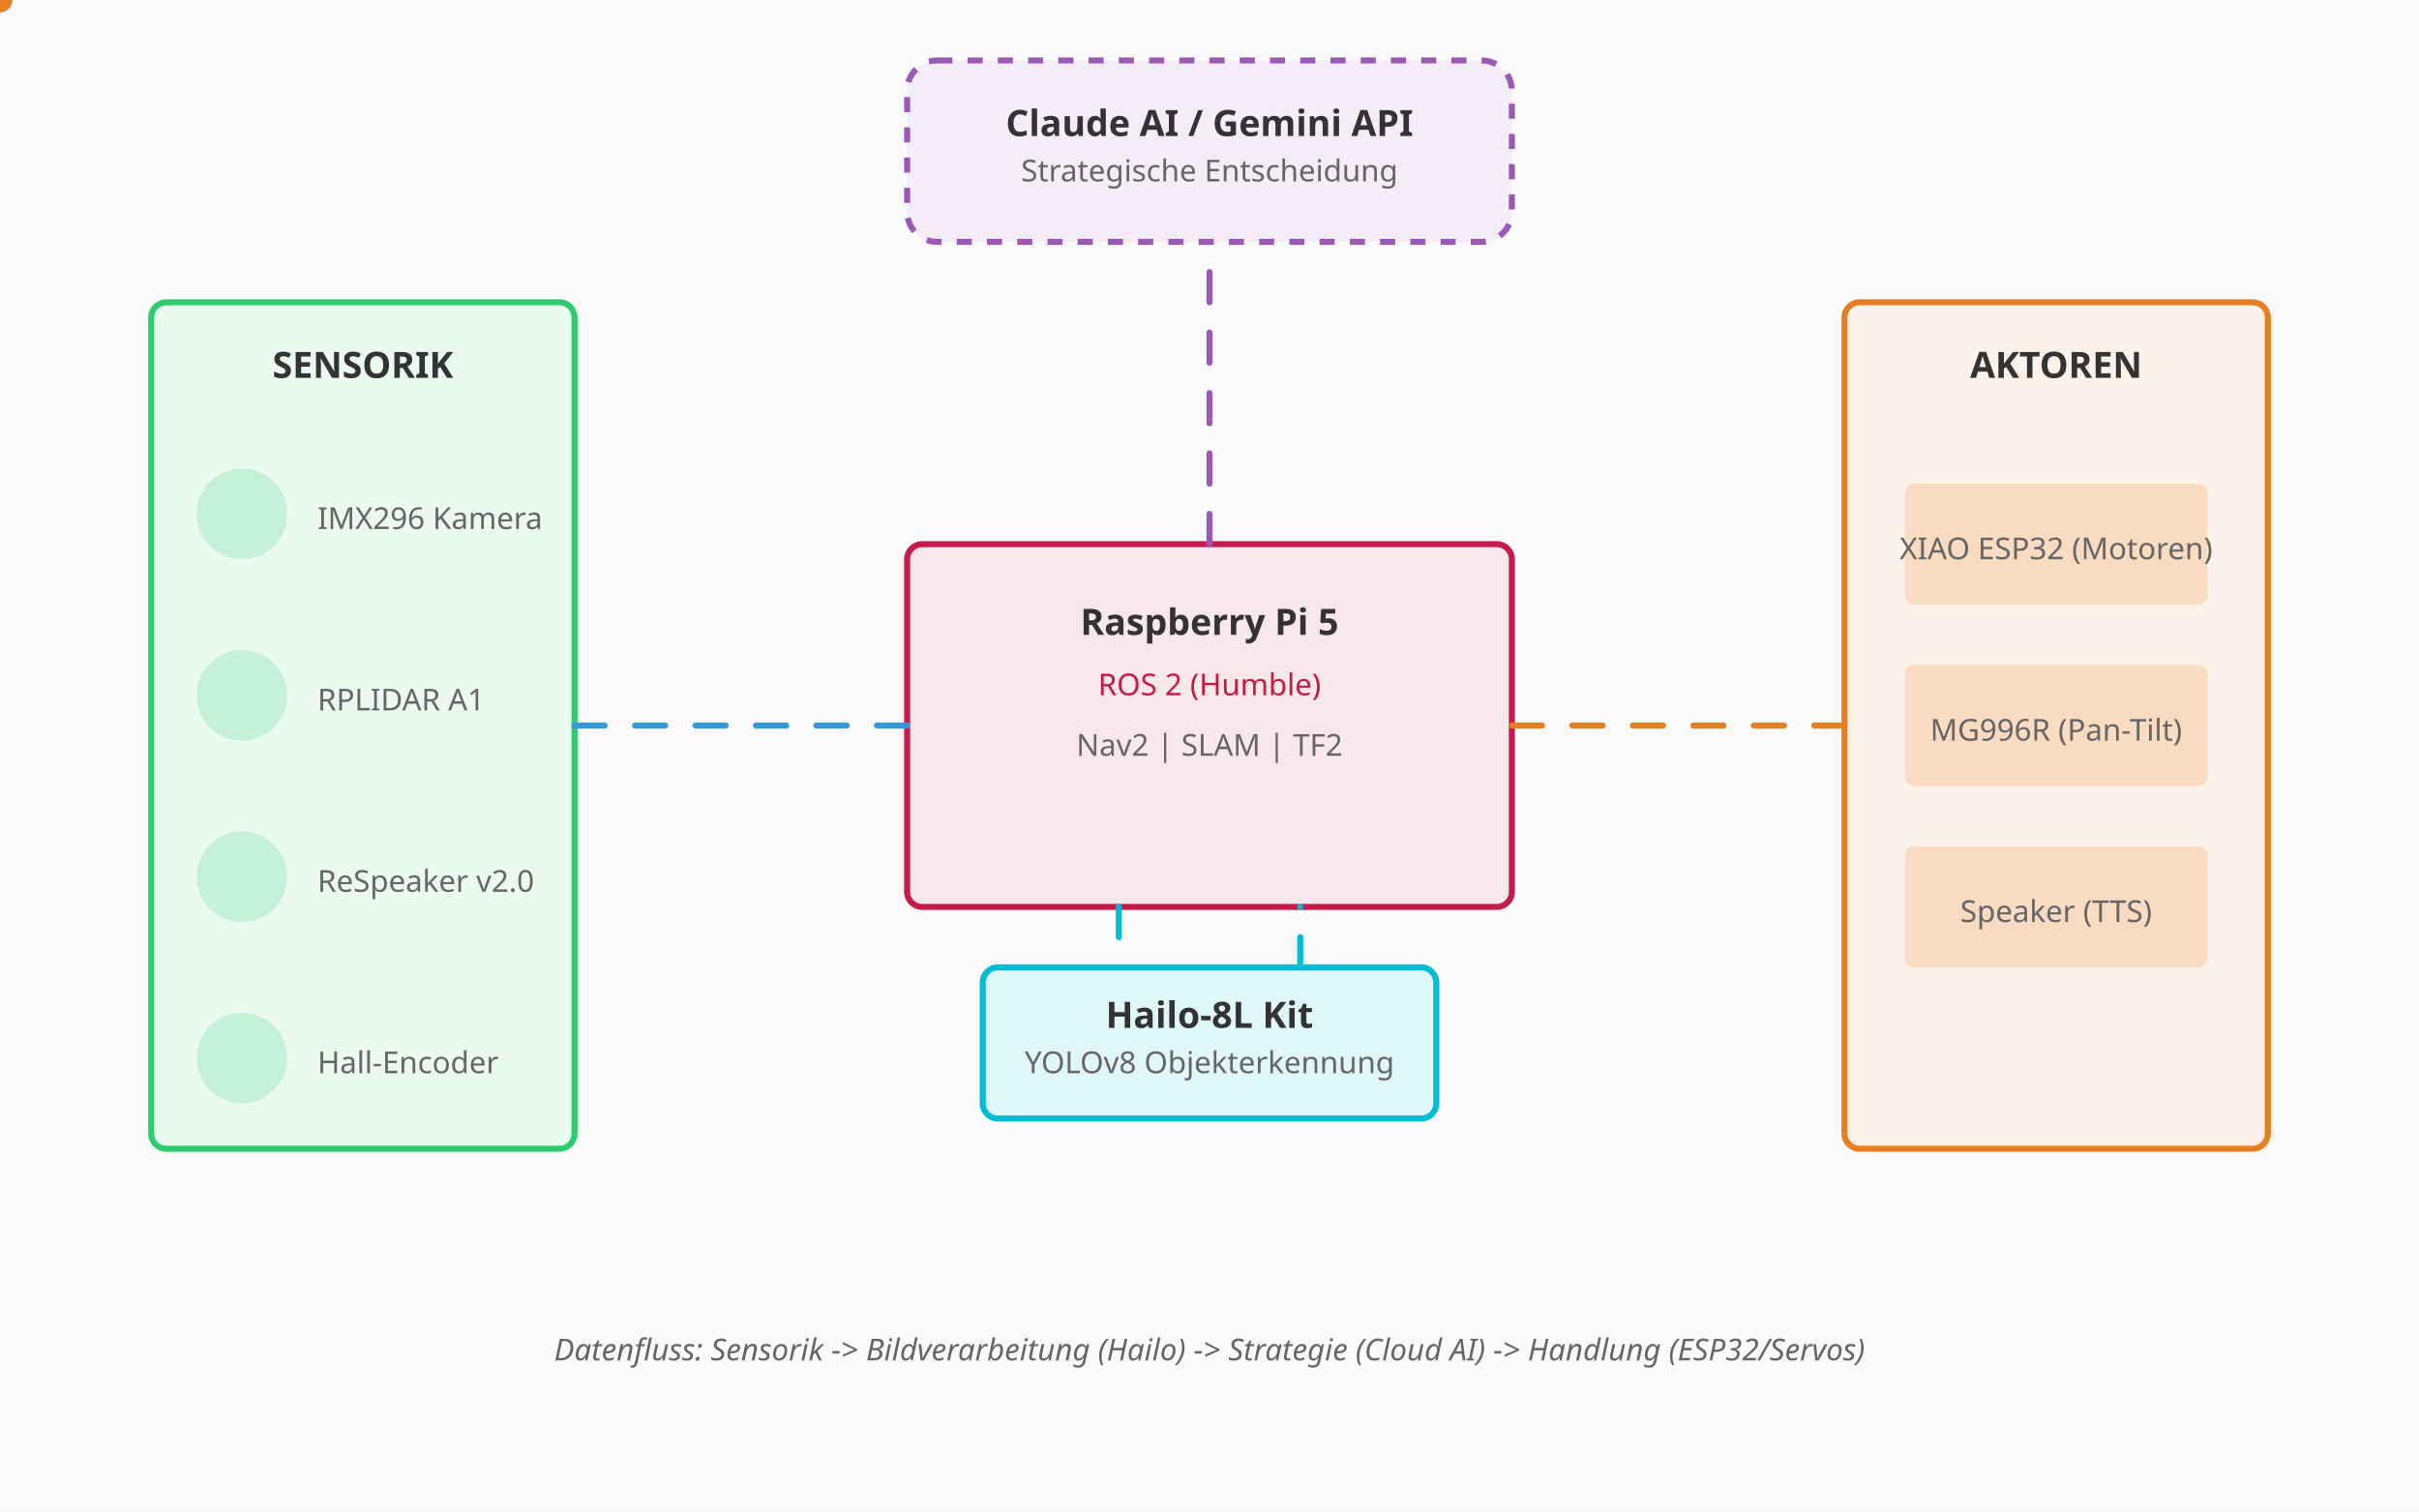
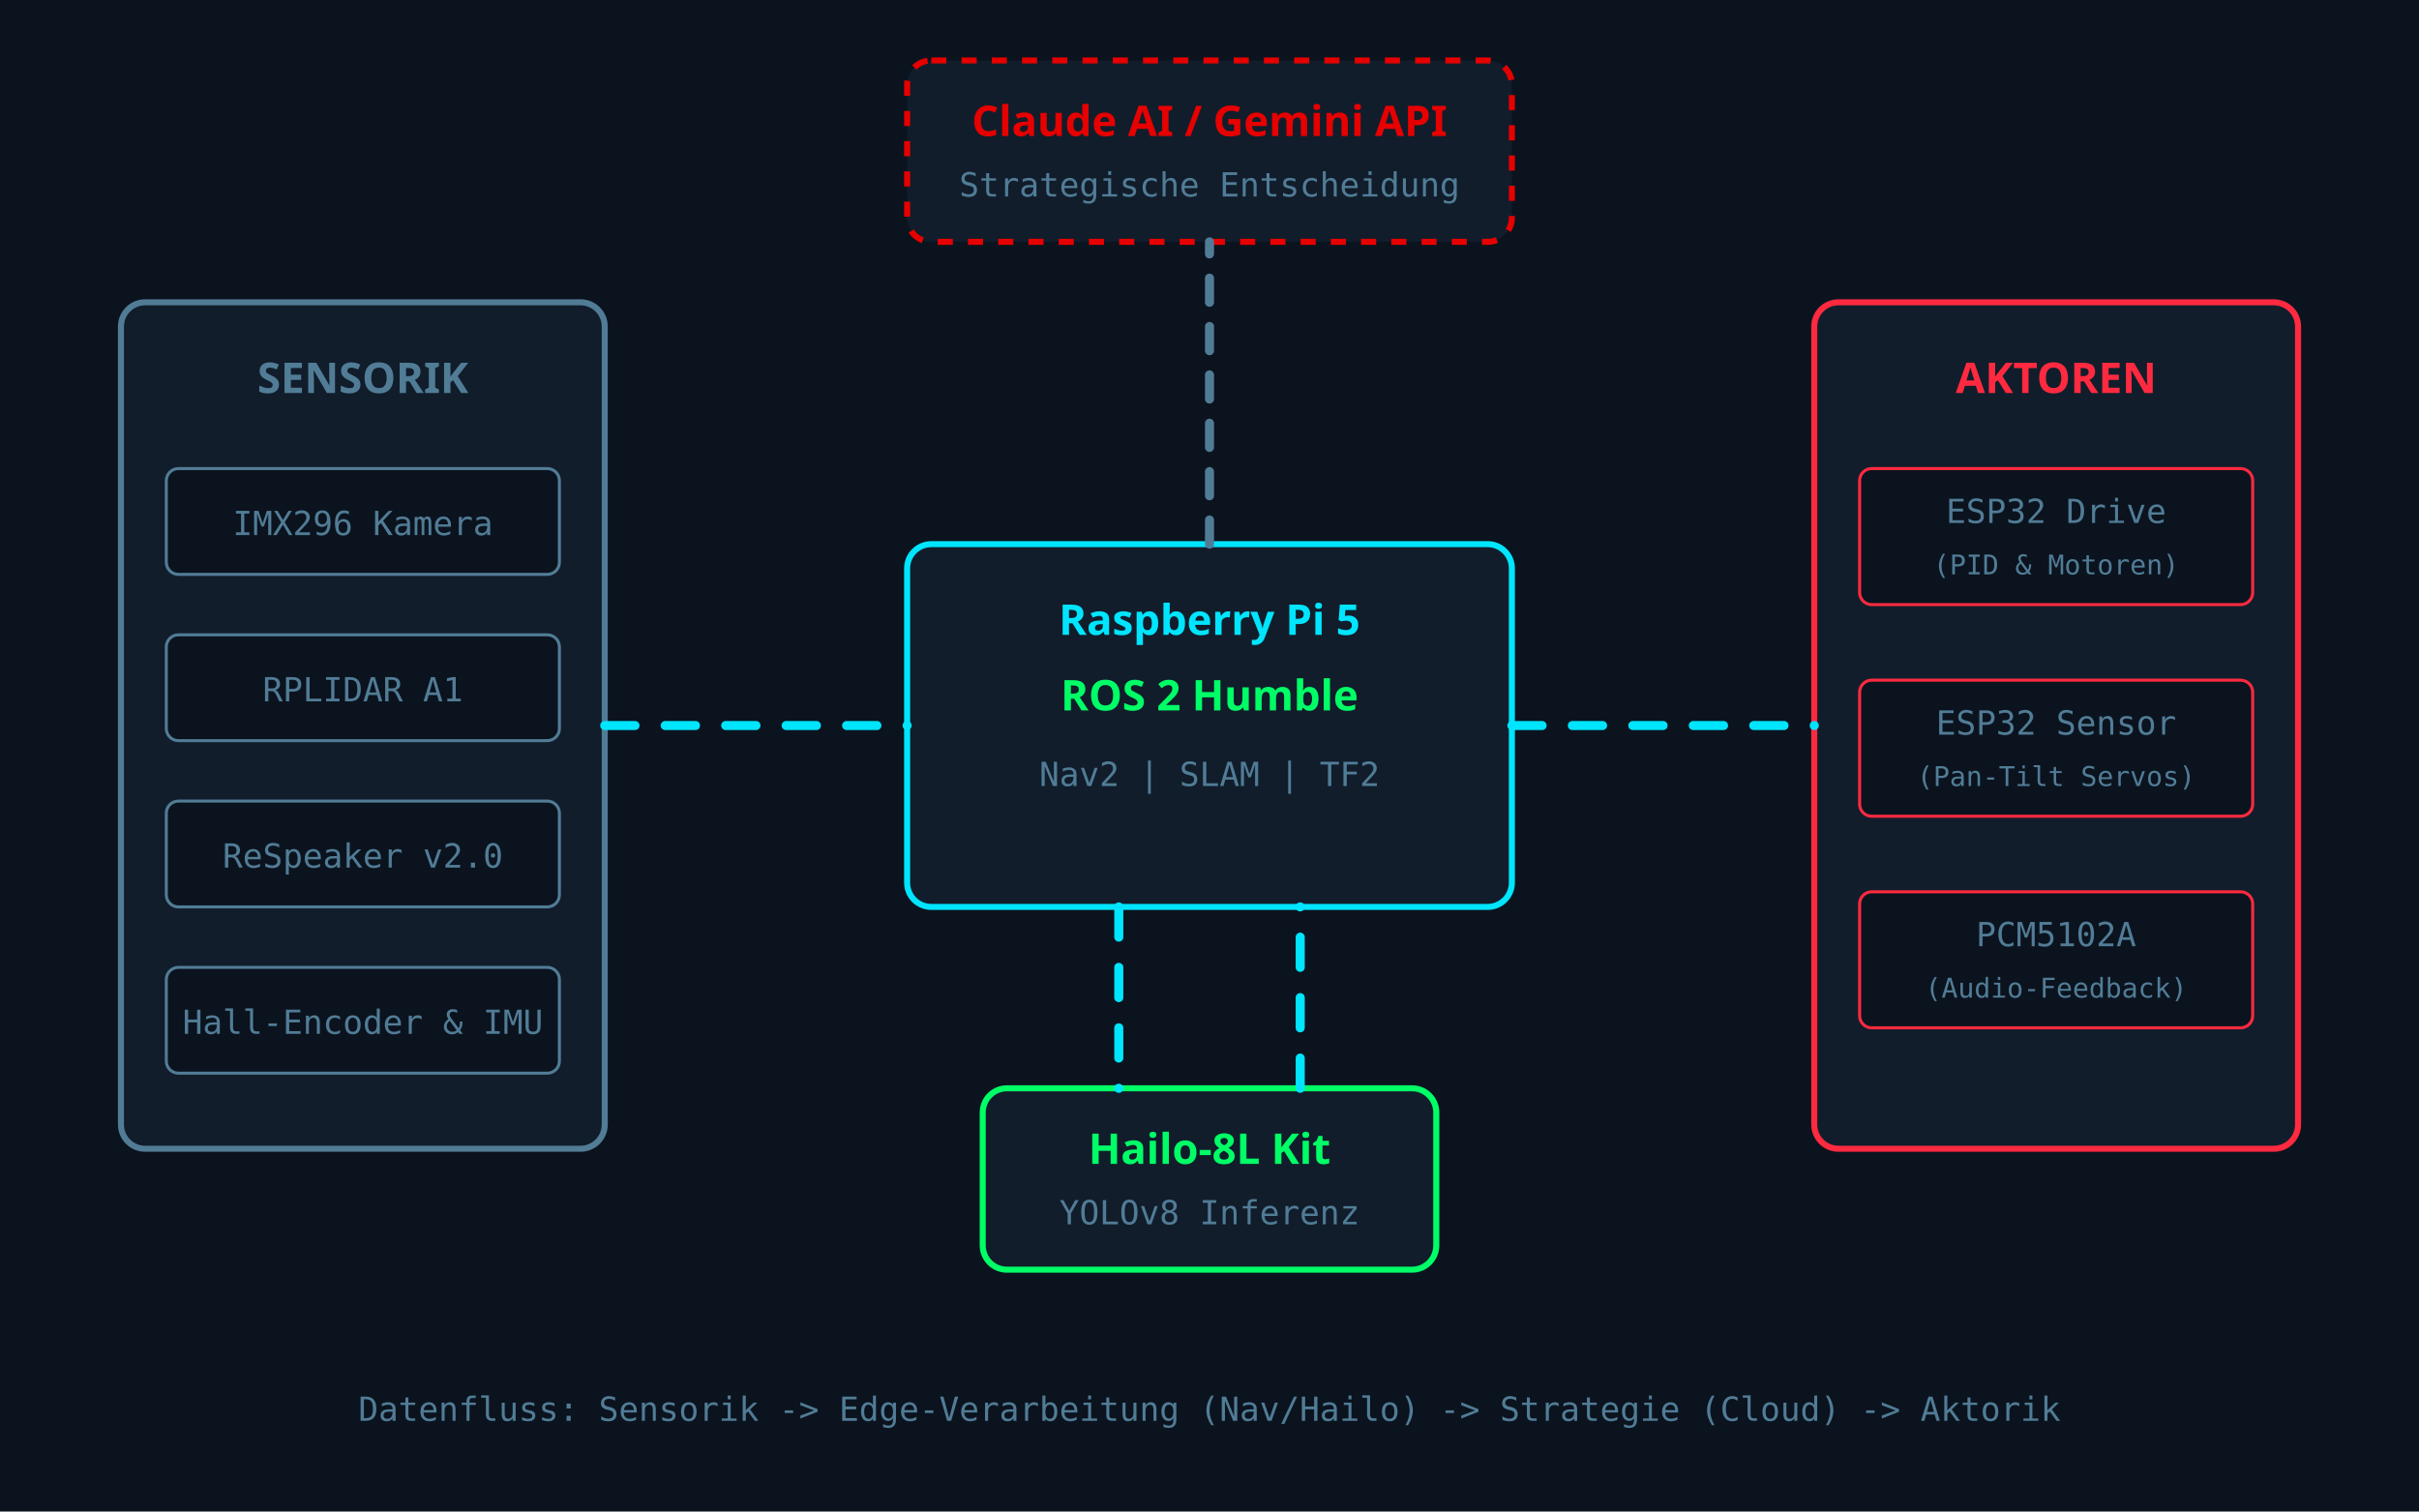
<svg xmlns="http://www.w3.org/2000/svg" viewBox="0 0 800 500">
-   <style>
-     .label { font-family: sans-serif; font-size: 12px; font-weight: bold; fill: #333; }
-     .sub-label { font-family: sans-serif; font-size: 10px; fill: #666; }
-     .box { stroke-width: 2; fill: #fff; }
-     .pi-box { stroke: #c51a4a; fill: #f8e8ec; }
-     .hailo-box { stroke: #00bcd4; fill: #e0f7fa; }
-     .esp-box { stroke: #e67e22; fill: #fdf2e9; }
-     .sensor-box { stroke: #2ecc71; fill: #eafaf1; }
-     .cloud-box { stroke: #9b59b6; fill: #f4ecf7; stroke-dasharray: 5,5; }
+   <defs>
+     <style>
+       .bg { fill: #0B131E; }
+       .label { font-family: 'Fira Sans', sans-serif; font-size: 14px; font-weight: bold; fill: #00E5FF; }
+       .sub-label { font-family: 'Fira Mono', monospace; font-size: 11px; fill: #517C96; }
+       .box { stroke-width: 2; fill: #111D2B; rx: 8; }

-     .data-line { fill: none; stroke: #bdc3c7; stroke-width: 2; stroke-linecap: round; }
-     .pulse { fill: #3498db; }
+       .pi-box { stroke: #00E5FF; }
+       .hailo-box { stroke: #00FF66; }
+       .esp-box { stroke: #FF2A40; }
+       .sensor-box { stroke: #517C96; }
+       .cloud-box { stroke: #E60000; stroke-dasharray: 5,5; }

-     @keyframes flow {
-       from { stroke-dashoffset: 100; }
-       to { stroke-dashoffset: 0; }
-     }
- 
-     .active-flow {
-       stroke: #3498db;
-       stroke-dasharray: 10;
-       animation: flow 2s linear infinite;
-     }
-   </style>
-   <rect width="800" height="500" fill="#fafafa" />
-   <rect x="300" y="20" width="200" height="60" rx="10" class="box cloud-box" />
-   <text x="400" y="45" text-anchor="middle" class="label">Claude AI / Gemini API</text>
-   <text x="400" y="60" text-anchor="middle" class="sub-label">Strategische Entscheidung</text>
-   <rect x="300" y="180" width="200" height="120" rx="5" class="box pi-box" />
+       /* Statische gestrichelte Linien ersetzen die inkompatiblen Animationen */
+       .data-line { fill: none; stroke: #517C96; stroke-width: 3; stroke-linecap: round; stroke-dasharray: 8,8; }
+       .data-line-fast { fill: none; stroke: #00E5FF; stroke-width: 3; stroke-linecap: round; stroke-dasharray: 10,10; }
+     </style>
+   </defs>
+   <rect width="800" height="500" class="bg" />
+   <rect x="300" y="20" width="200" height="60" class="box cloud-box" />
+   <text x="400" y="45" text-anchor="middle" class="label" style="fill:#E60000">Claude AI / Gemini API</text>
+   <text x="400" y="65" text-anchor="middle" class="sub-label">Strategische Entscheidung</text>
+   <rect x="300" y="180" width="200" height="120" class="box pi-box" />
  <text x="400" y="210" text-anchor="middle" class="label">Raspberry Pi 5</text>
-   <text x="400" y="230" text-anchor="middle" class="sub-label" style="fill:#c51a4a">ROS 2 (Humble)</text>
-   <text x="400" y="250" text-anchor="middle" class="sub-label">Nav2 | SLAM | TF2</text>
-   <rect x="325" y="320" width="150" height="50" rx="5" class="box hailo-box" />
-   <text x="400" y="340" text-anchor="middle" class="label">Hailo-8L Kit</text>
-   <text x="400" y="355" text-anchor="middle" class="sub-label">YOLOv8 Objekterkennung</text>
-   <g transform="translate(50, 100)">
-     <rect x="0" y="0" width="140" height="280" rx="5" class="box sensor-box" />
-     <text x="70" y="25" text-anchor="middle" class="label">SENSORIK</text>
-     <circle cx="30" cy="70" r="15" fill="#2ecc71" opacity="0.2" />
-     <text x="55" y="75" class="sub-label">IMX296 Kamera</text>
-     <circle cx="30" cy="130" r="15" fill="#2ecc71" opacity="0.2" />
-     <text x="55" y="135" class="sub-label">RPLIDAR A1</text>
-     <circle cx="30" cy="190" r="15" fill="#2ecc71" opacity="0.2" />
-     <text x="55" y="195" class="sub-label">ReSpeaker v2.0</text>
-     <circle cx="30" cy="250" r="15" fill="#2ecc71" opacity="0.2" />
-     <text x="55" y="255" class="sub-label">Hall-Encoder</text>
+   <text x="400" y="235" text-anchor="middle" class="label" style="fill:#00FF66">ROS 2 Humble</text>
+   <text x="400" y="260" text-anchor="middle" class="sub-label">Nav2 | SLAM | TF2</text>
+   <rect x="325" y="360" width="150" height="60" class="box hailo-box" />
+   <text x="400" y="385" text-anchor="middle" class="label" style="fill:#00FF66">Hailo-8L Kit</text>
+   <text x="400" y="405" text-anchor="middle" class="sub-label">YOLOv8 Inferenz</text>
+   <g transform="translate(40, 100)">
+     <rect x="0" y="0" width="160" height="280" class="box sensor-box" />
+     <text x="80" y="30" text-anchor="middle" class="label" style="fill:#517C96">SENSORIK</text>
+     <rect x="15" y="55" width="130" height="35" rx="4" fill="#0B131E" stroke="#517C96" stroke-width="1" />
+     <text x="80" y="77" text-anchor="middle" class="sub-label">IMX296 Kamera</text>
+     <rect x="15" y="110" width="130" height="35" rx="4" fill="#0B131E" stroke="#517C96" stroke-width="1" />
+     <text x="80" y="132" text-anchor="middle" class="sub-label">RPLIDAR A1</text>
+     <rect x="15" y="165" width="130" height="35" rx="4" fill="#0B131E" stroke="#517C96" stroke-width="1" />
+     <text x="80" y="187" text-anchor="middle" class="sub-label">ReSpeaker v2.0</text>
+     <rect x="15" y="220" width="130" height="35" rx="4" fill="#0B131E" stroke="#517C96" stroke-width="1" />
+     <text x="80" y="242" text-anchor="middle" class="sub-label">Hall-Encoder &amp; IMU</text>
  </g>
-   <g transform="translate(610, 100)">
-     <rect x="0" y="0" width="140" height="280" rx="5" class="box esp-box" />
-     <text x="70" y="25" text-anchor="middle" class="label">AKTOREN</text>
-     <rect x="20" y="60" width="100" height="40" rx="3" fill="#e67e22" opacity="0.2" />
-     <text x="70" y="85" text-anchor="middle" class="sub-label">XIAO ESP32 (Motoren)</text>
-     <rect x="20" y="120" width="100" height="40" rx="3" fill="#e67e22" opacity="0.2" />
-     <text x="70" y="145" text-anchor="middle" class="sub-label">MG996R (Pan-Tilt)</text>
-     <rect x="20" y="180" width="100" height="40" rx="3" fill="#e67e22" opacity="0.2" />
-     <text x="70" y="205" text-anchor="middle" class="sub-label">Speaker (TTS)</text>
+   <g transform="translate(600, 100)">
+     <rect x="0" y="0" width="160" height="280" class="box esp-box" />
+     <text x="80" y="30" text-anchor="middle" class="label" style="fill:#FF2A40">AKTOREN</text>
+     <rect x="15" y="55" width="130" height="45" rx="4" fill="#0B131E" stroke="#FF2A40" stroke-width="1" />
+     <text x="80" y="73" text-anchor="middle" class="sub-label">ESP32 Drive</text>
+     <text x="80" y="90" text-anchor="middle" class="sub-label" style="font-size:9px">(PID &amp; Motoren)</text>
+     <rect x="15" y="125" width="130" height="45" rx="4" fill="#0B131E" stroke="#FF2A40" stroke-width="1" />
+     <text x="80" y="143" text-anchor="middle" class="sub-label">ESP32 Sensor</text>
+     <text x="80" y="160" text-anchor="middle" class="sub-label" style="font-size:9px">(Pan-Tilt Servos)</text>
+     <rect x="15" y="195" width="130" height="45" rx="4" fill="#0B131E" stroke="#FF2A40" stroke-width="1" />
+     <text x="80" y="213" text-anchor="middle" class="sub-label">PCM5102A</text>
+     <text x="80" y="230" text-anchor="middle" class="sub-label" style="font-size:9px">(Audio-Feedback)</text>
  </g>
-   <path d="M190 240 L300 240" class="data-line active-flow" />
-   <circle r="4" class="pulse">
-     <animateMotion dur="1.5s" repeatCount="indefinite" path="M190 240 L300 240" />
-   </circle>
-   <path d="M370 300 L370 320" class="data-line active-flow" style="stroke:#00bcd4" />
-   <path d="M430 320 L430 300" class="data-line active-flow" style="stroke:#00bcd4" />
-   <path d="M400 180 L400 80" class="data-line active-flow" style="stroke:#9b59b6" />
-   <circle r="4" fill="#9b59b6">
-     <animateMotion dur="3s" repeatCount="indefinite" path="M400 180 L400 80" />
-   </circle>
-   <path d="M500 240 L610 240" class="data-line active-flow" style="stroke:#e67e22" />
-   <circle r="4" fill="#e67e22">
-     <animateMotion dur="2s" repeatCount="indefinite" path="M500 240 L610 240" />
-   </circle>
-   <text x="400" y="450" text-anchor="middle" class="sub-label" style="font-style:italic">Datenfluss: Sensorik -&gt; Bildverarbeitung (Hailo) -&gt; Strategie (Cloud AI) -&gt; Handlung (ESP32/Servos)</text>
+   <path d="M200 240 L300 240" class="data-line-fast" />
+   <path d="M370 300 L370 360" class="data-line-fast" />
+   <path d="M430 360 L430 300" class="data-line-fast" />
+   <path d="M400 180 L400 80" class="data-line" />
+   <path d="M500 240 L600 240" class="data-line-fast" />
+   <text x="400" y="470" text-anchor="middle" class="sub-label">Datenfluss: Sensorik -&gt; Edge-Verarbeitung (Nav/Hailo) -&gt; Strategie (Cloud) -&gt; Aktorik</text>
</svg>
